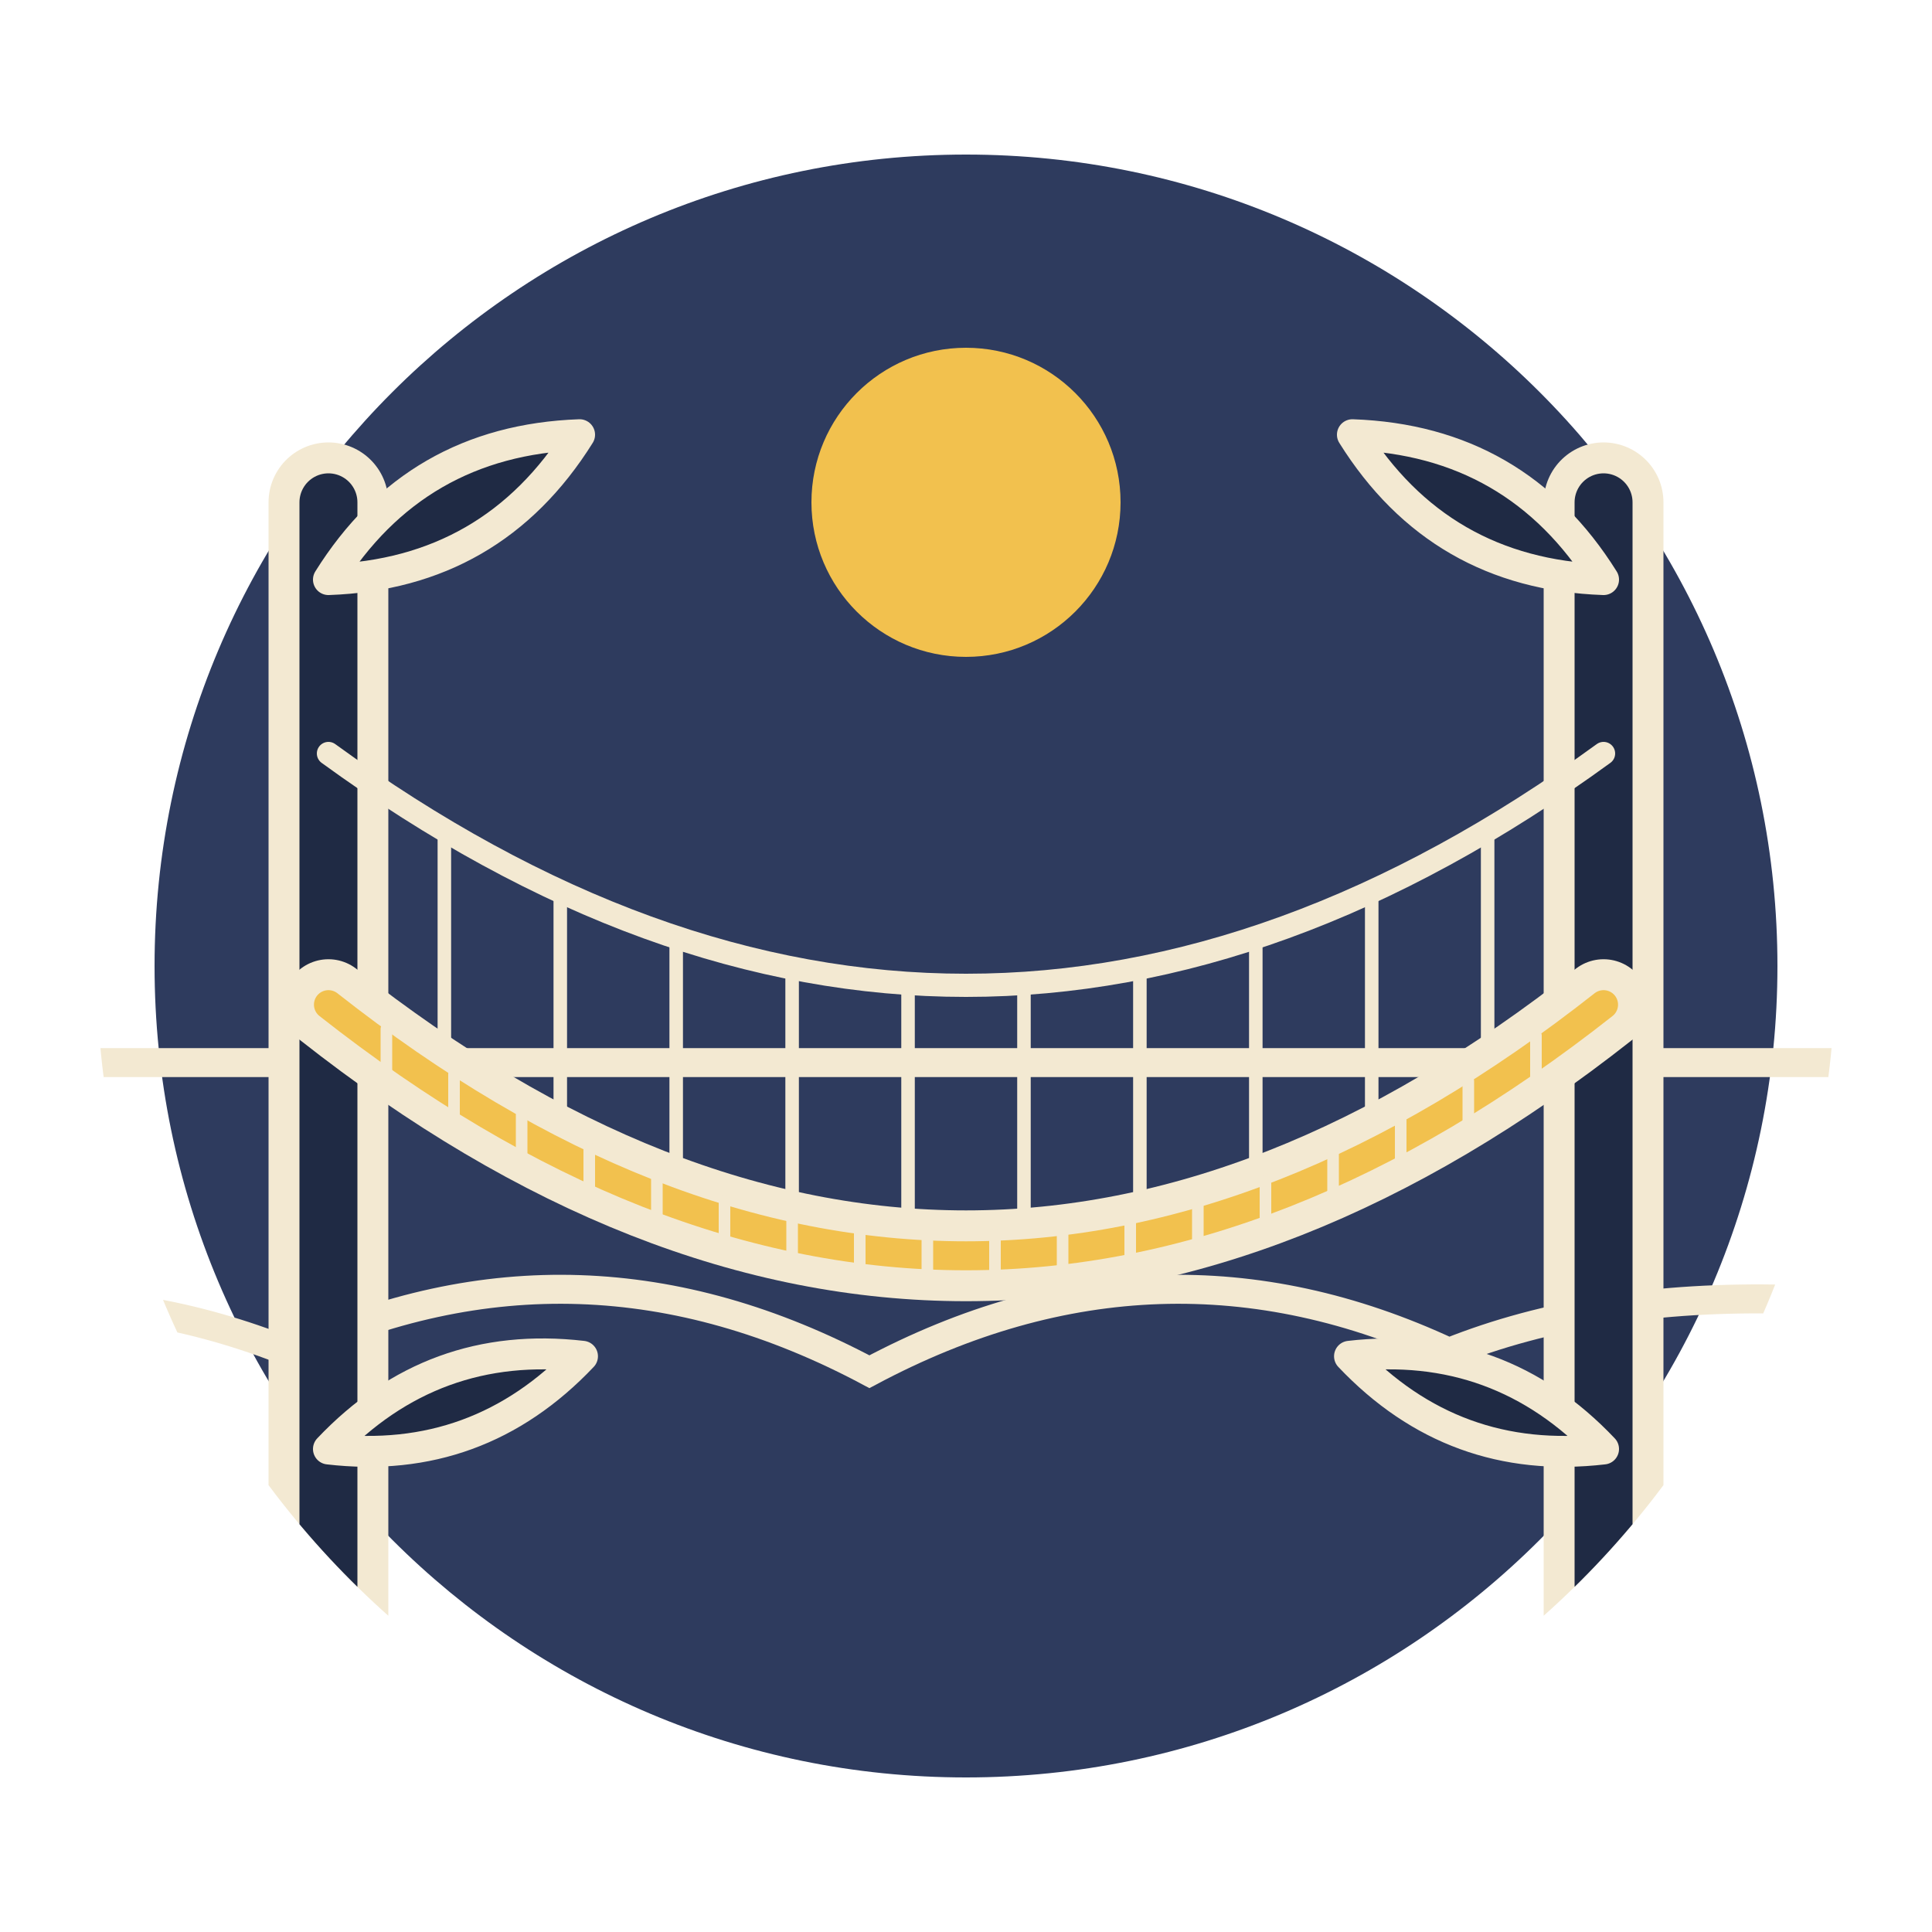
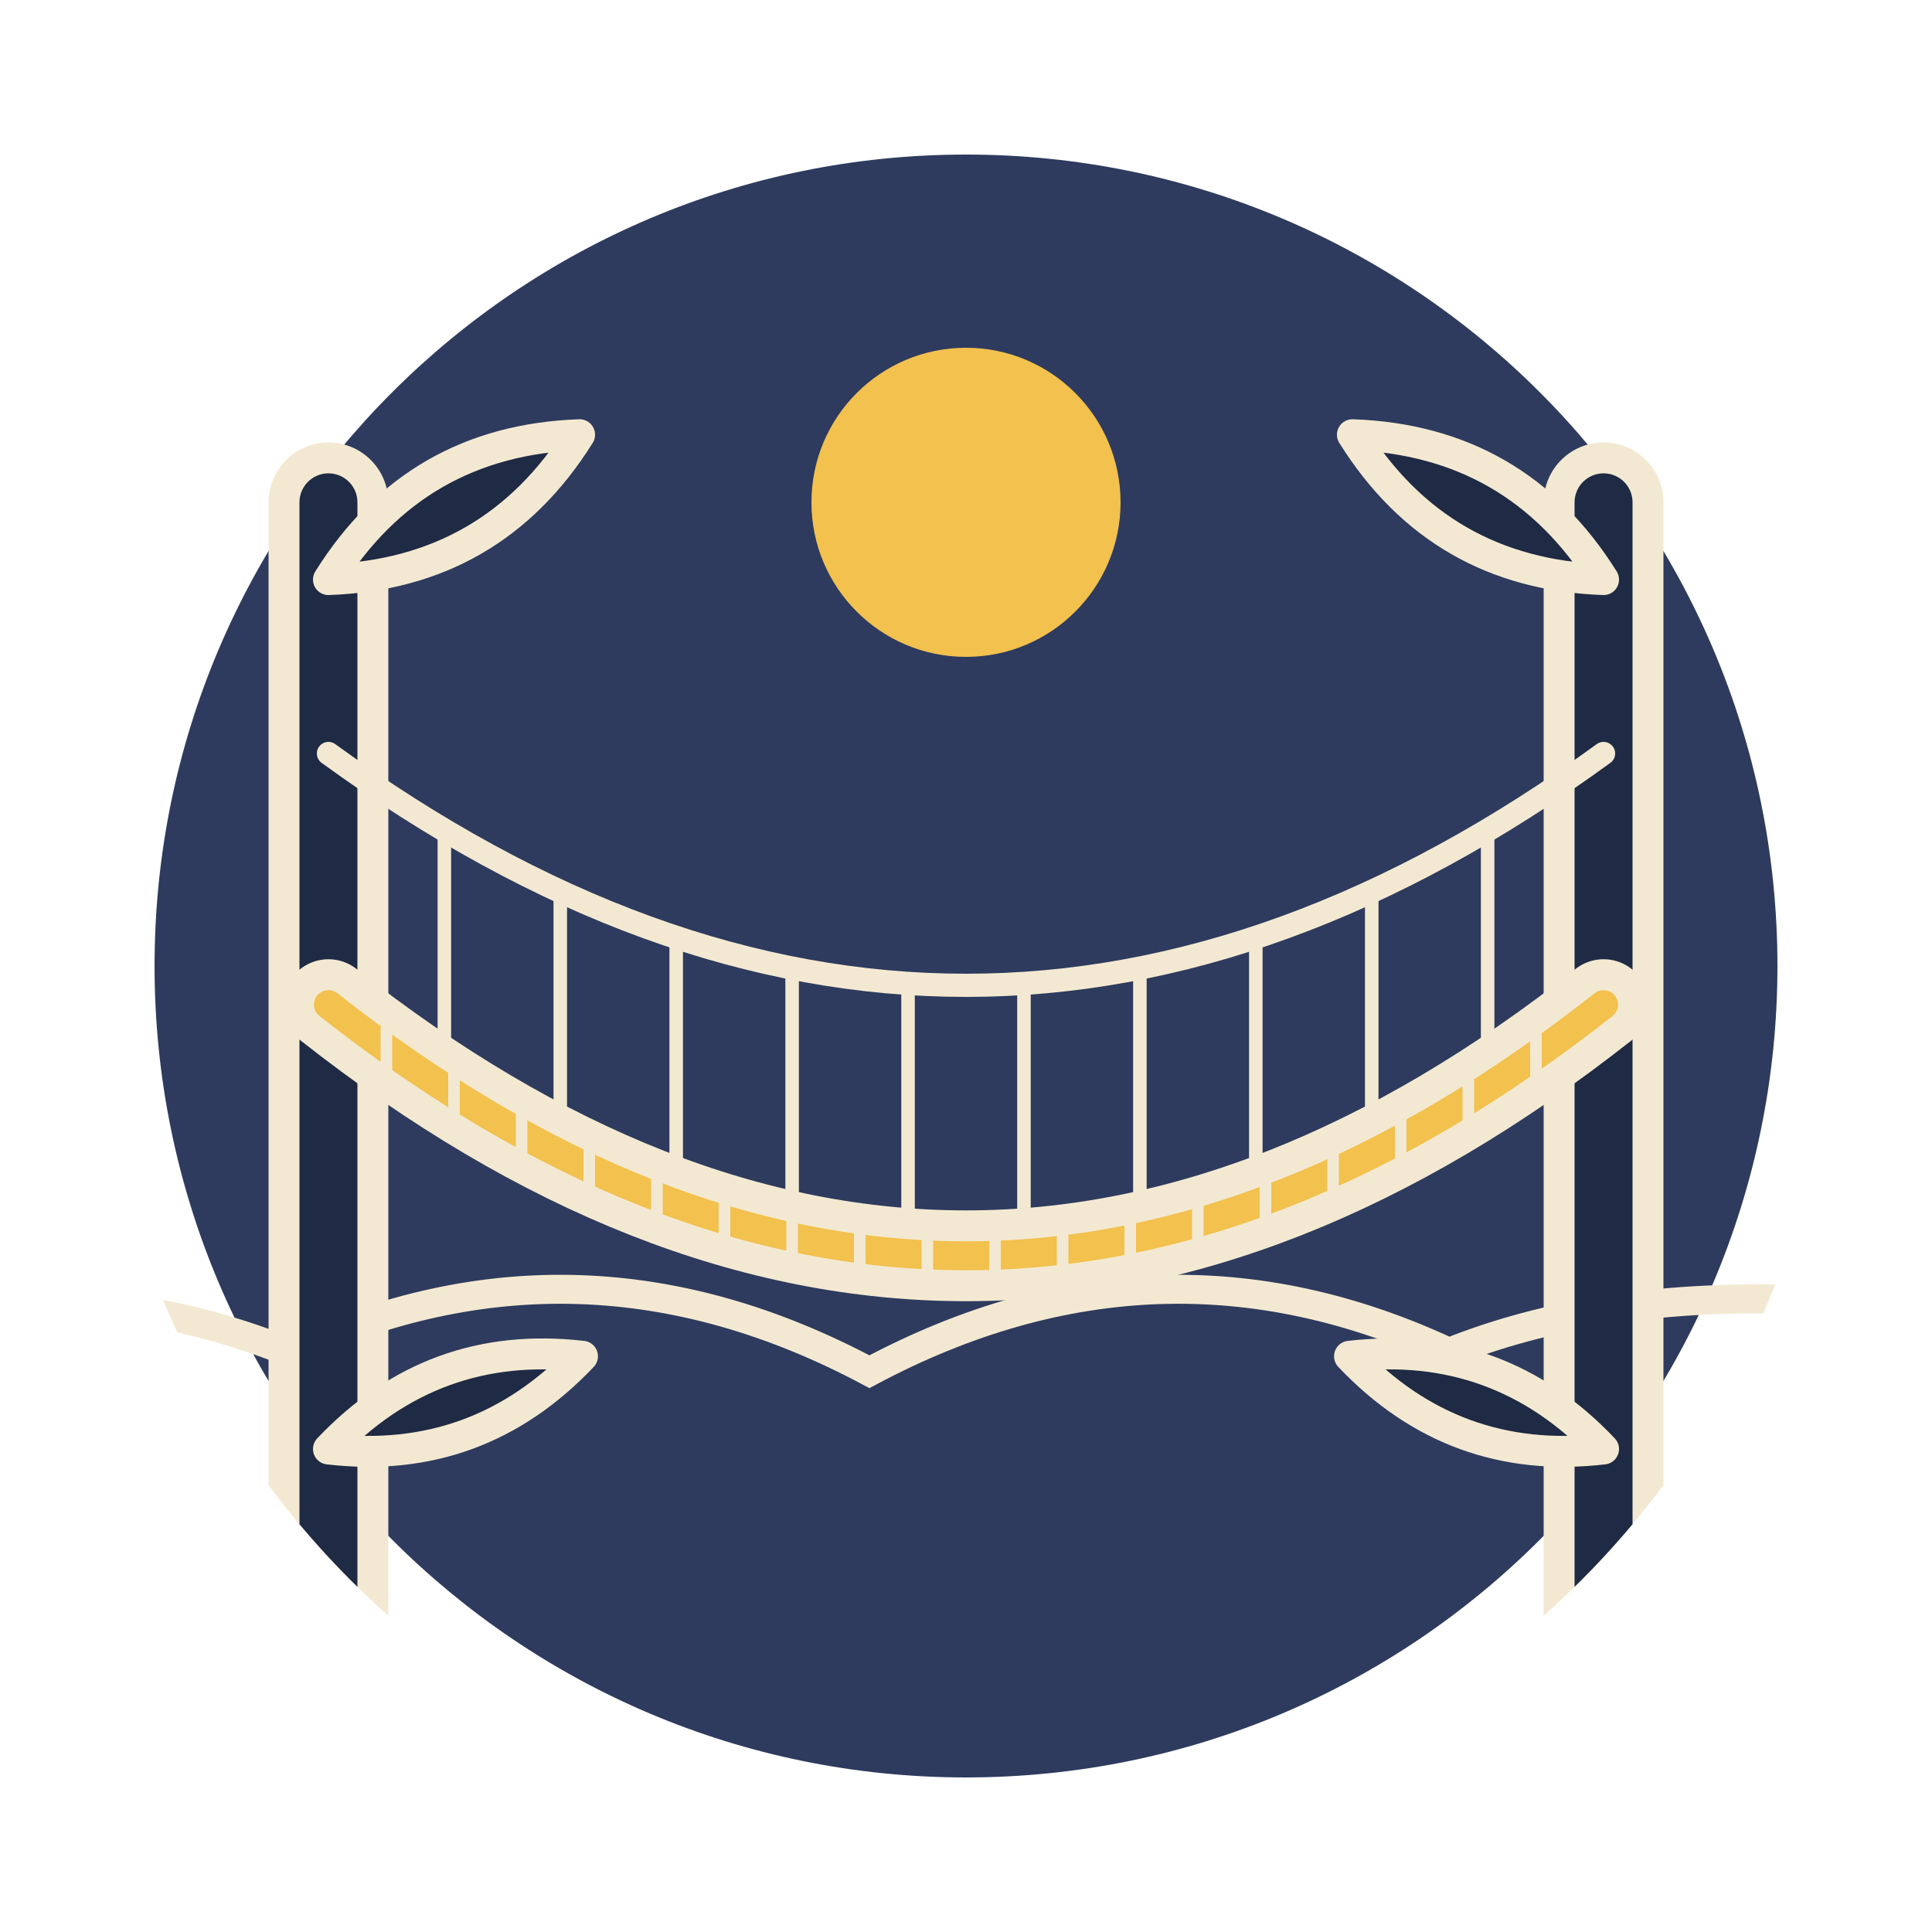
<svg xmlns="http://www.w3.org/2000/svg" viewBox="0 0 200 200" width="200" height="200">
  <defs>
    <clipPath id="clip">
      <circle cx="100" cy="100" r="90" />
    </clipPath>
  </defs>
  <circle cx="100" cy="100" r="84" fill="#2E3B5E" />
  <g clip-path="url(#clip)">
-     <path d="M-30 110 L230 110" fill="none" stroke="#F3E9D2" stroke-width="3" stroke-linecap="round" />
    <path d="M-30 144 Q0 128 30 140 Q60 126 90 142 Q120 126 150 140 Q180 128 230 142" fill="none" stroke="#F3E9D2" stroke-width="3" stroke-linecap="round" />
    <circle cx="100" cy="52" r="16" fill="#F2C14E" />
    <path d="M34 52 V184 M166 52 V184" fill="none" stroke="#F3E9D2" stroke-width="12.4" stroke-linecap="round" stroke-linejoin="round" />
    <path d="M34 52 V184 M166 52 V184" fill="none" stroke="#1F2A44" stroke-width="6.0" stroke-linecap="round" stroke-linejoin="round" />
    <path d="M46 85.9 V112.6 M58 92.3 V119.5 M70 97.0 V124.6 M82 100.2 V128.1 M94 101.8 V129.8 M106 101.8 V129.8 M118 100.2 V128.1 M130 97.0 V124.6 M142 92.3 V119.5 M154 85.9 V112.6" fill="none" stroke="#F3E9D2" stroke-width="1.4" stroke-linecap="round" stroke-linejoin="round" />
    <path d="M34 78 Q100 126 166 78" fill="none" stroke="#F3E9D2" stroke-width="2.4" stroke-linecap="round" stroke-linejoin="round" />
    <path d="M34 104 Q100 156 166 104" fill="none" stroke="#F3E9D2" stroke-width="9.4" stroke-linecap="round" stroke-linejoin="round" />
    <path d="M34 104 Q100 156 166 104" fill="none" stroke="#F2C14E" stroke-width="3.0" stroke-linecap="round" stroke-linejoin="round" />
    <path d="M40 106.5 V112.5 M47 111.2 V117.2 M54 115.4 V121.4 M61 118.9 V124.9 M68 121.9 V127.9 M75 124.3 V130.3 M82 126.1 V132.1 M89 127.3 V133.3 M96 127.9 V133.9 M103 127.9 V133.9 M110 127.4 V133.4 M117 126.3 V132.3 M124 124.6 V130.6 M131 122.3 V128.3 M138 119.4 V125.4 M145 115.9 V121.9 M152 111.9 V117.9 M159 107.2 V113.2" fill="none" stroke="#F3E9D2" stroke-width="1.2" stroke-linecap="round" stroke-linejoin="round" />
    <path d="M34.0 60.0 Q51.0 59.4 60.0 45.0 Q43.0 45.6 34.0 60.0Z" fill="#1F2A44" stroke="#F3E9D2" stroke-width="3.2" stroke-linejoin="round" stroke-linecap="round" />
    <path d="M166.0 60.0 Q157.0 45.6 140.0 45.0 Q149.0 59.4 166.0 60.0Z" fill="#1F2A44" stroke="#F3E9D2" stroke-width="3.2" stroke-linejoin="round" stroke-linecap="round" />
    <path d="M34.0 150.0 Q49.5 151.8 60.3 140.4 Q44.8 138.6 34.0 150.0Z" fill="#1F2A44" stroke="#F3E9D2" stroke-width="3.2" stroke-linejoin="round" stroke-linecap="round" />
    <path d="M166.0 150.0 Q155.2 138.6 139.7 140.4 Q150.5 151.8 166.0 150.0Z" fill="#1F2A44" stroke="#F3E9D2" stroke-width="3.2" stroke-linejoin="round" stroke-linecap="round" />
  </g>
</svg>
